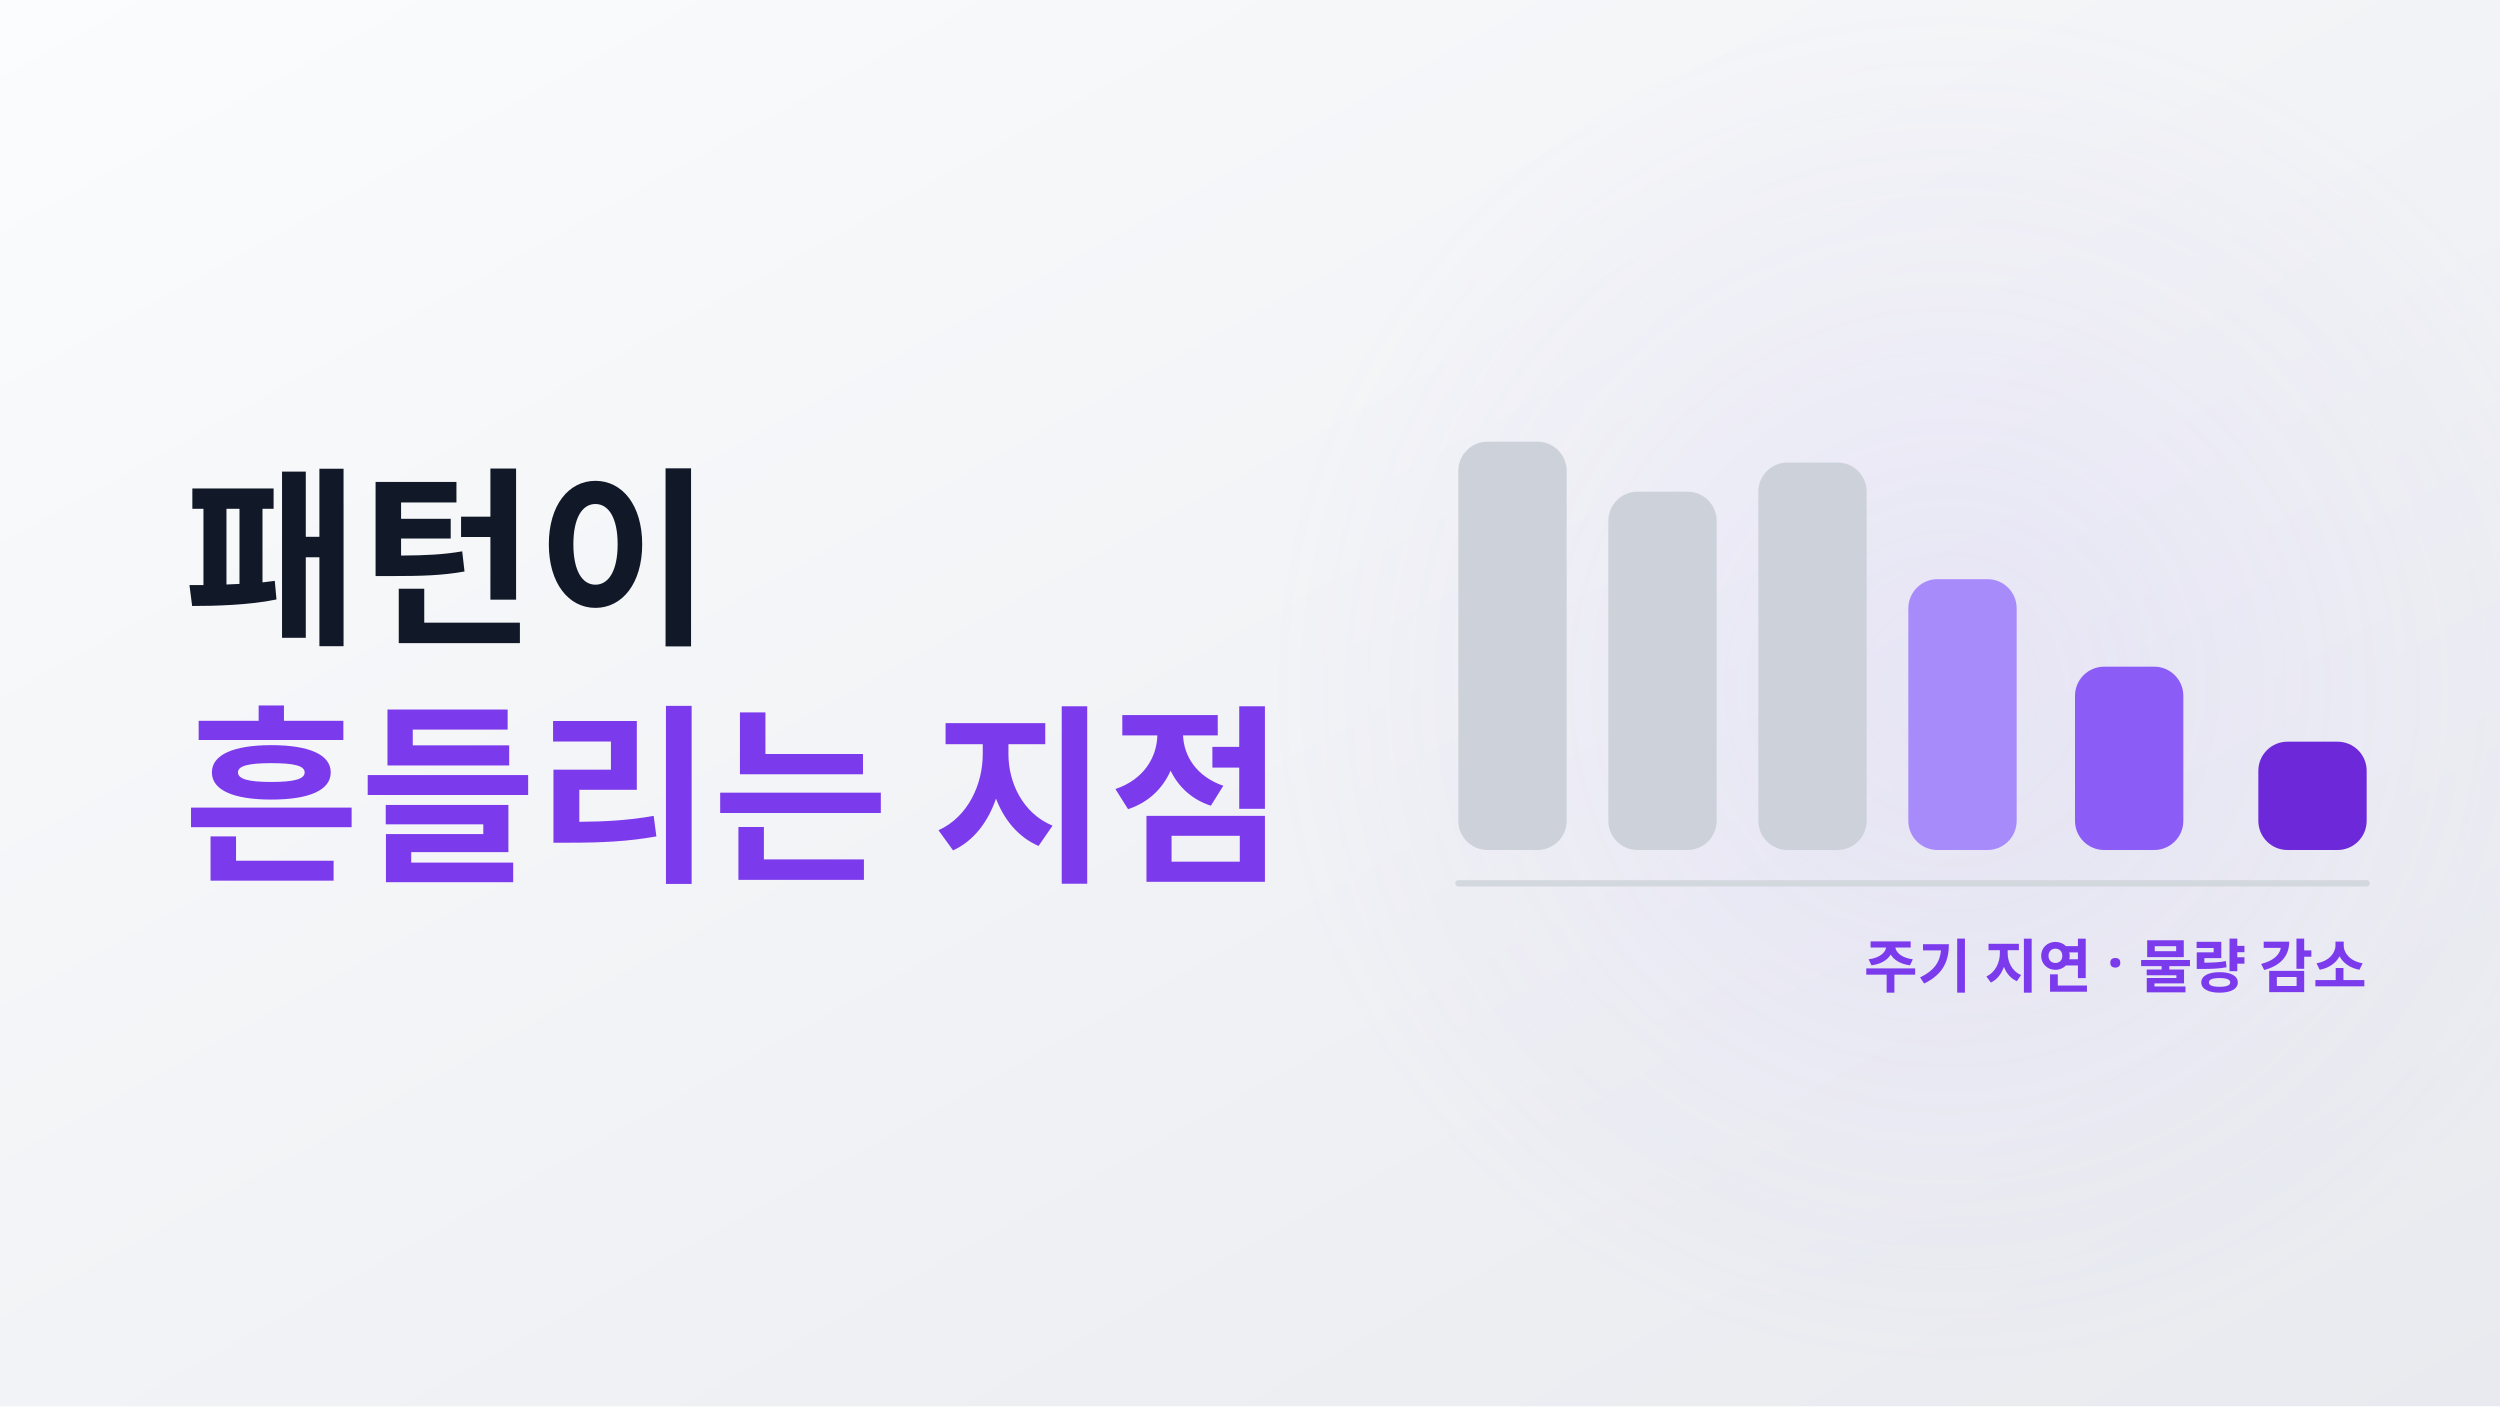
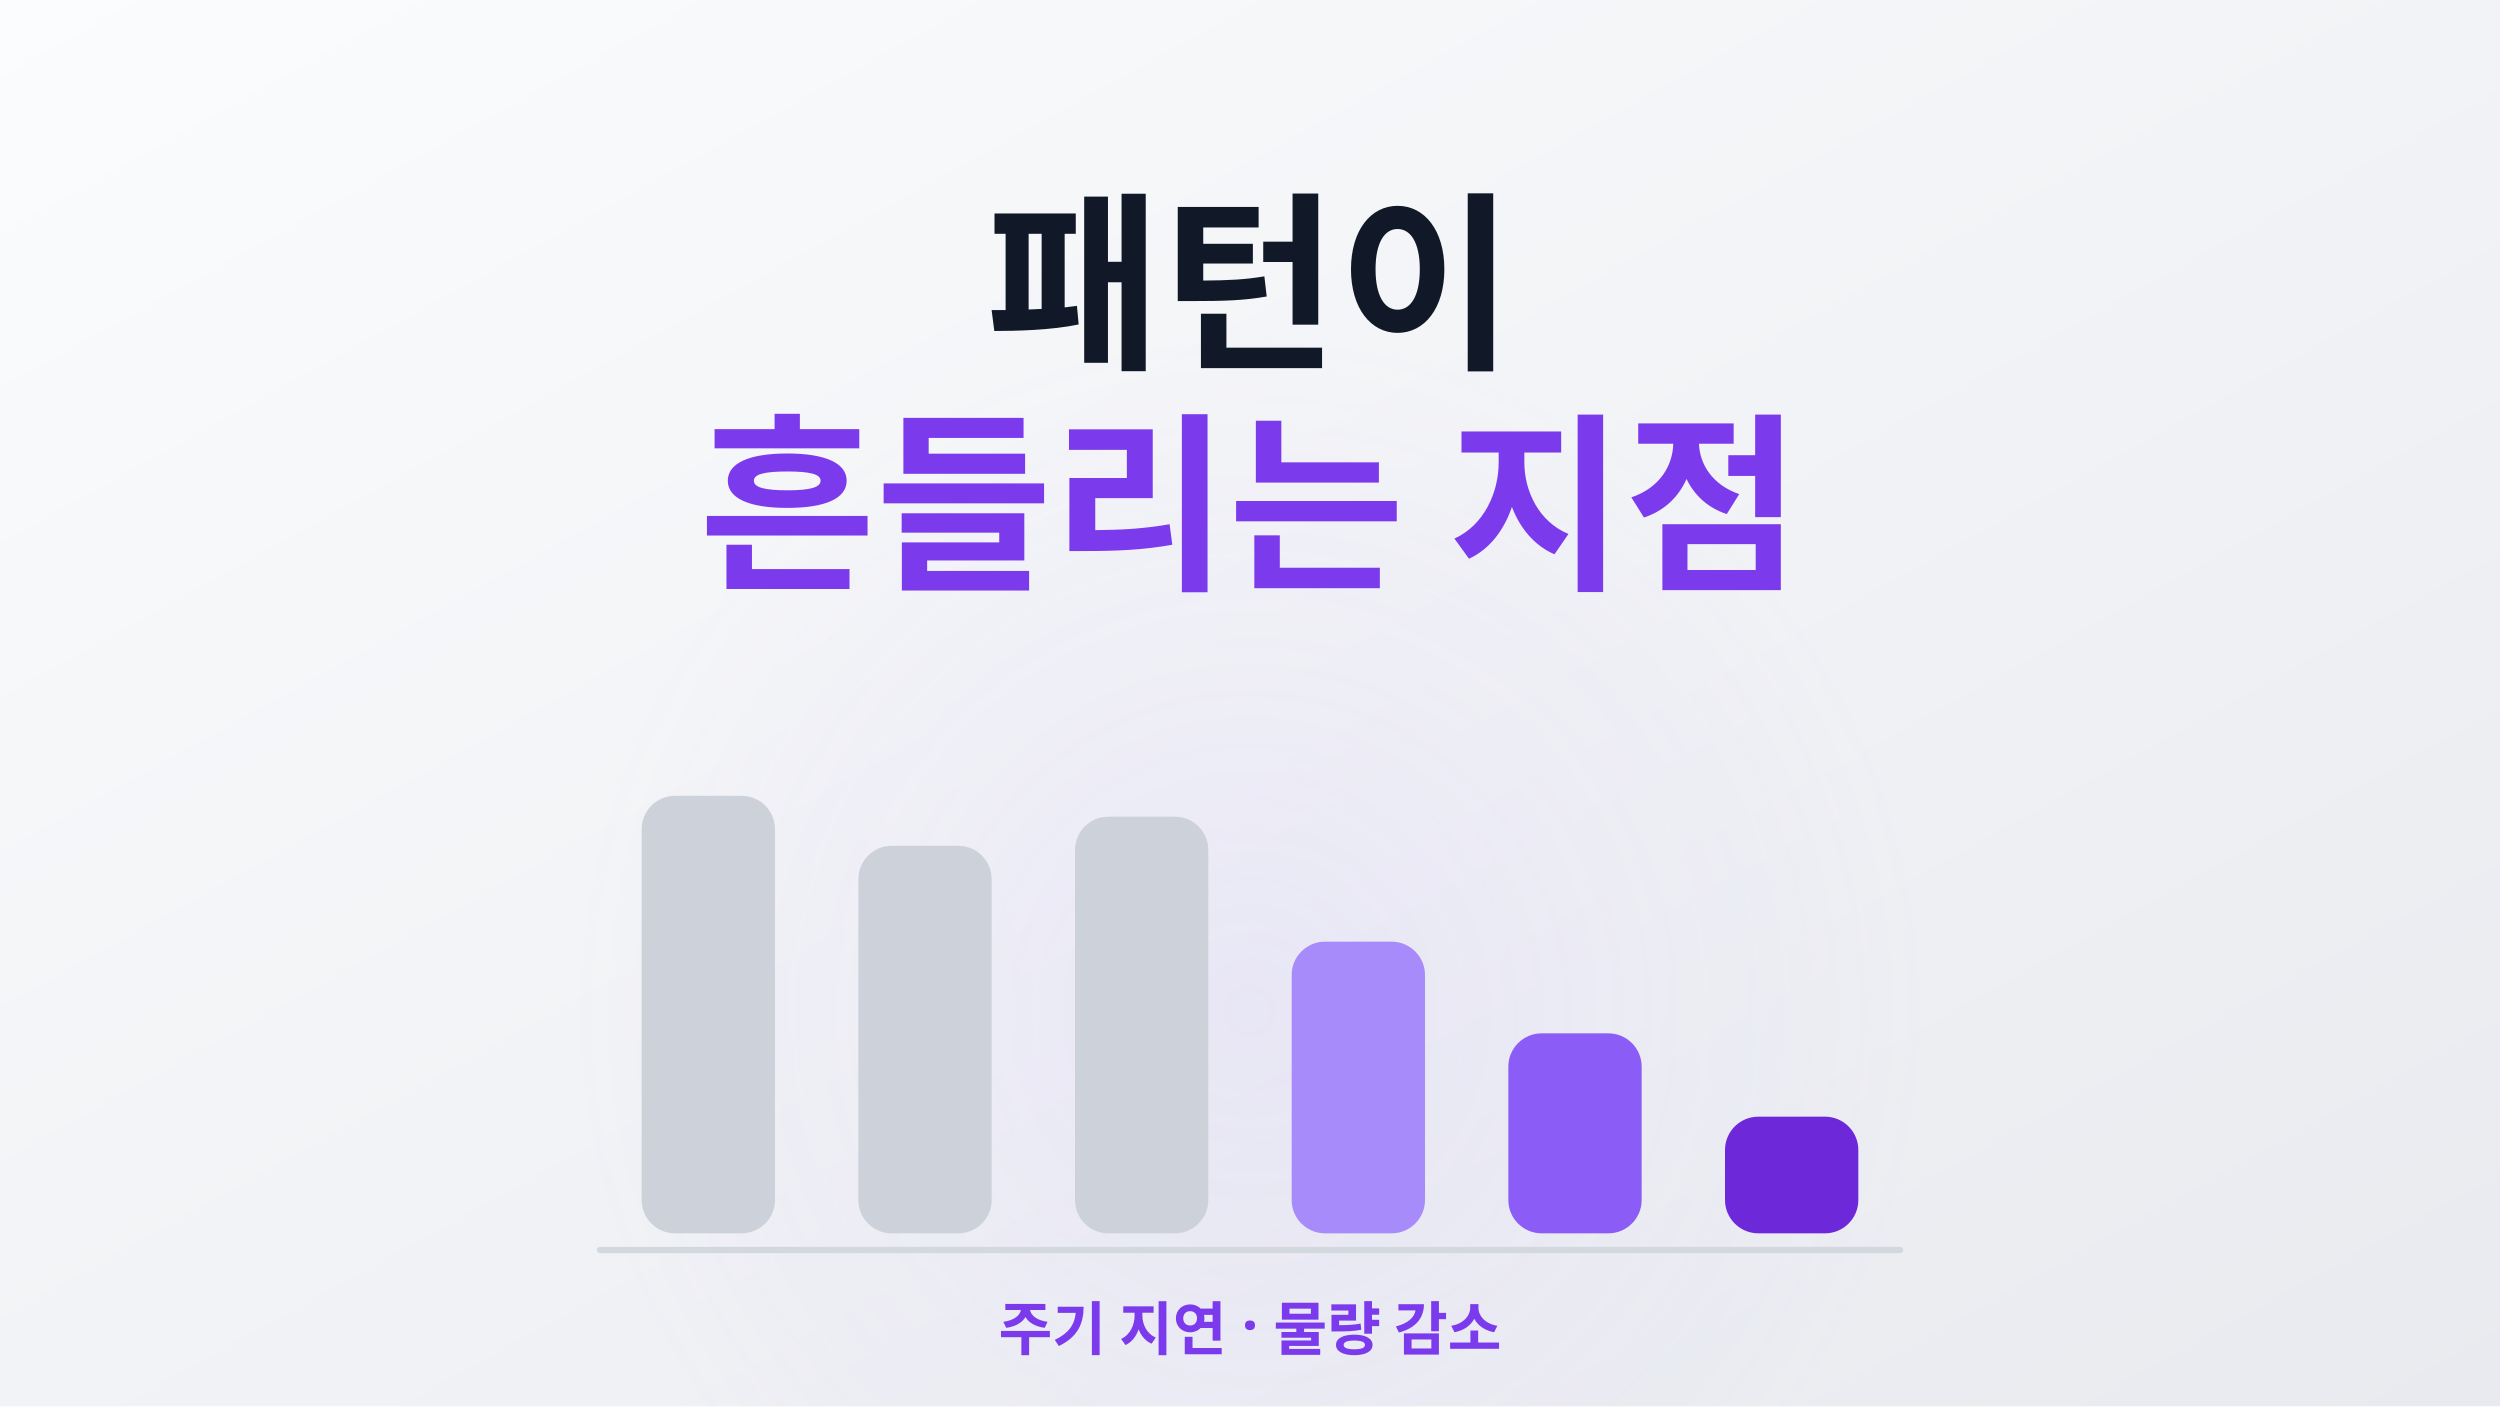
- <svg xmlns="http://www.w3.org/2000/svg" viewBox="0 0 1200 675" role="img" aria-label="B2B 거래처의 반복 발주 패턴이 무너지는 지점을 신호로 잡는다">
+ <svg xmlns="http://www.w3.org/2000/svg" viewBox="0 0 1200 675" role="img" aria-label="반복 발주의 막대가 뒤로 갈수록 낮아지며 신호가 되는 모습">
  <defs>
    <linearGradient id="bg" x1="0" y1="0" x2="1" y2="1">
      <stop offset="0" stop-color="#fbfcfd" />
      <stop offset="1" stop-color="#e8eaef" />
    </linearGradient>
-     <linearGradient id="badge" x1="0" y1="0" x2="1" y2="1">
+     <linearGradient id="brand" x1="0" y1="0" x2="1" y2="1">
      <stop offset="0" stop-color="#8b5cf6" />
      <stop offset="1" stop-color="#a78bfa" />
    </linearGradient>
    <radialGradient id="glow" cx="50%" cy="50%" r="50%">
-       <stop offset="0" stop-color="#a78bfa" stop-opacity="0.12" />
+       <stop offset="0" stop-color="#a78bfa" stop-opacity="0.10" />
      <stop offset="1" stop-color="#a78bfa" stop-opacity="0" />
    </radialGradient>
  </defs>
  <rect width="1200" height="675" fill="url(#bg)" />
-   <circle cx="936" cy="330" r="330" fill="url(#glow)" />
-   <text x="88" y="302" font-family="Pretendard,'Pretendard Variable','Malgun Gothic','Apple SD Gothic Neo','Noto Sans KR',sans-serif" font-size="92" font-weight="800" fill="#111827">패턴이</text>
-   <text x="88" y="416" font-family="Pretendard,'Pretendard Variable','Malgun Gothic','Apple SD Gothic Neo','Noto Sans KR',sans-serif" font-size="92" font-weight="800" fill="#7c3aed">흔들리는 지점</text>
-   <g>
-     <rect x="700" y="212" width="52" height="196" rx="14" fill="#cdd2da" />
-     <rect x="772" y="236" width="52" height="172" rx="14" fill="#cdd2da" />
-     <rect x="844" y="222" width="52" height="186" rx="14" fill="#cdd2da" />
-     <rect x="916" y="278" width="52" height="130" rx="14" fill="#a78bfa" />
-     <rect x="996" y="320" width="52" height="88" rx="14" fill="#8b5cf6" />
-     <rect x="1084" y="356" width="52" height="52" rx="14" fill="#6d28d9" />
-     <line x1="700" y1="424" x2="1136" y2="424" stroke="#d3d7de" stroke-width="3" stroke-linecap="round" />
-   </g>
-   <text x="1136" y="474" text-anchor="end" font-family="Pretendard,'Pretendard Variable','Malgun Gothic','Apple SD Gothic Neo','Noto Sans KR',sans-serif" font-size="28" font-weight="700" fill="#7c3aed">주기 지연 · 물량 감소</text>
+   <circle cx="600" cy="486" r="330" fill="url(#glow)" />
+   <text x="600" y="170" text-anchor="middle" font-family="Pretendard,'Pretendard Variable','Malgun Gothic','Apple SD Gothic Neo','Noto Sans KR',sans-serif" font-size="92" font-weight="800" fill="#111827">패턴이</text>
+   <text x="600" y="276" text-anchor="middle" font-family="Pretendard,'Pretendard Variable','Malgun Gothic','Apple SD Gothic Neo','Noto Sans KR',sans-serif" font-size="92" font-weight="800" fill="#7c3aed">흔들리는 지점</text>
+   <rect x="308" y="382" width="64" height="210" rx="16" fill="#cdd2da" />
+   <rect x="412" y="406" width="64" height="186" rx="16" fill="#cdd2da" />
+   <rect x="516" y="392" width="64" height="200" rx="16" fill="#cdd2da" />
+   <rect x="620" y="452" width="64" height="140" rx="16" fill="#a78bfa" />
+   <rect x="724" y="496" width="64" height="96" rx="16" fill="#8b5cf6" />
+   <rect x="828" y="536" width="64" height="56" rx="16" fill="#6d28d9" />
+   <line x1="288" y1="600" x2="912" y2="600" stroke="#d3d7de" stroke-width="3" stroke-linecap="round" />
+   <text x="600" y="648" text-anchor="middle" font-family="Pretendard,'Pretendard Variable','Malgun Gothic','Apple SD Gothic Neo','Noto Sans KR',sans-serif" font-size="28" font-weight="700" fill="#7c3aed">주기 지연 · 물량 감소</text>
</svg>
